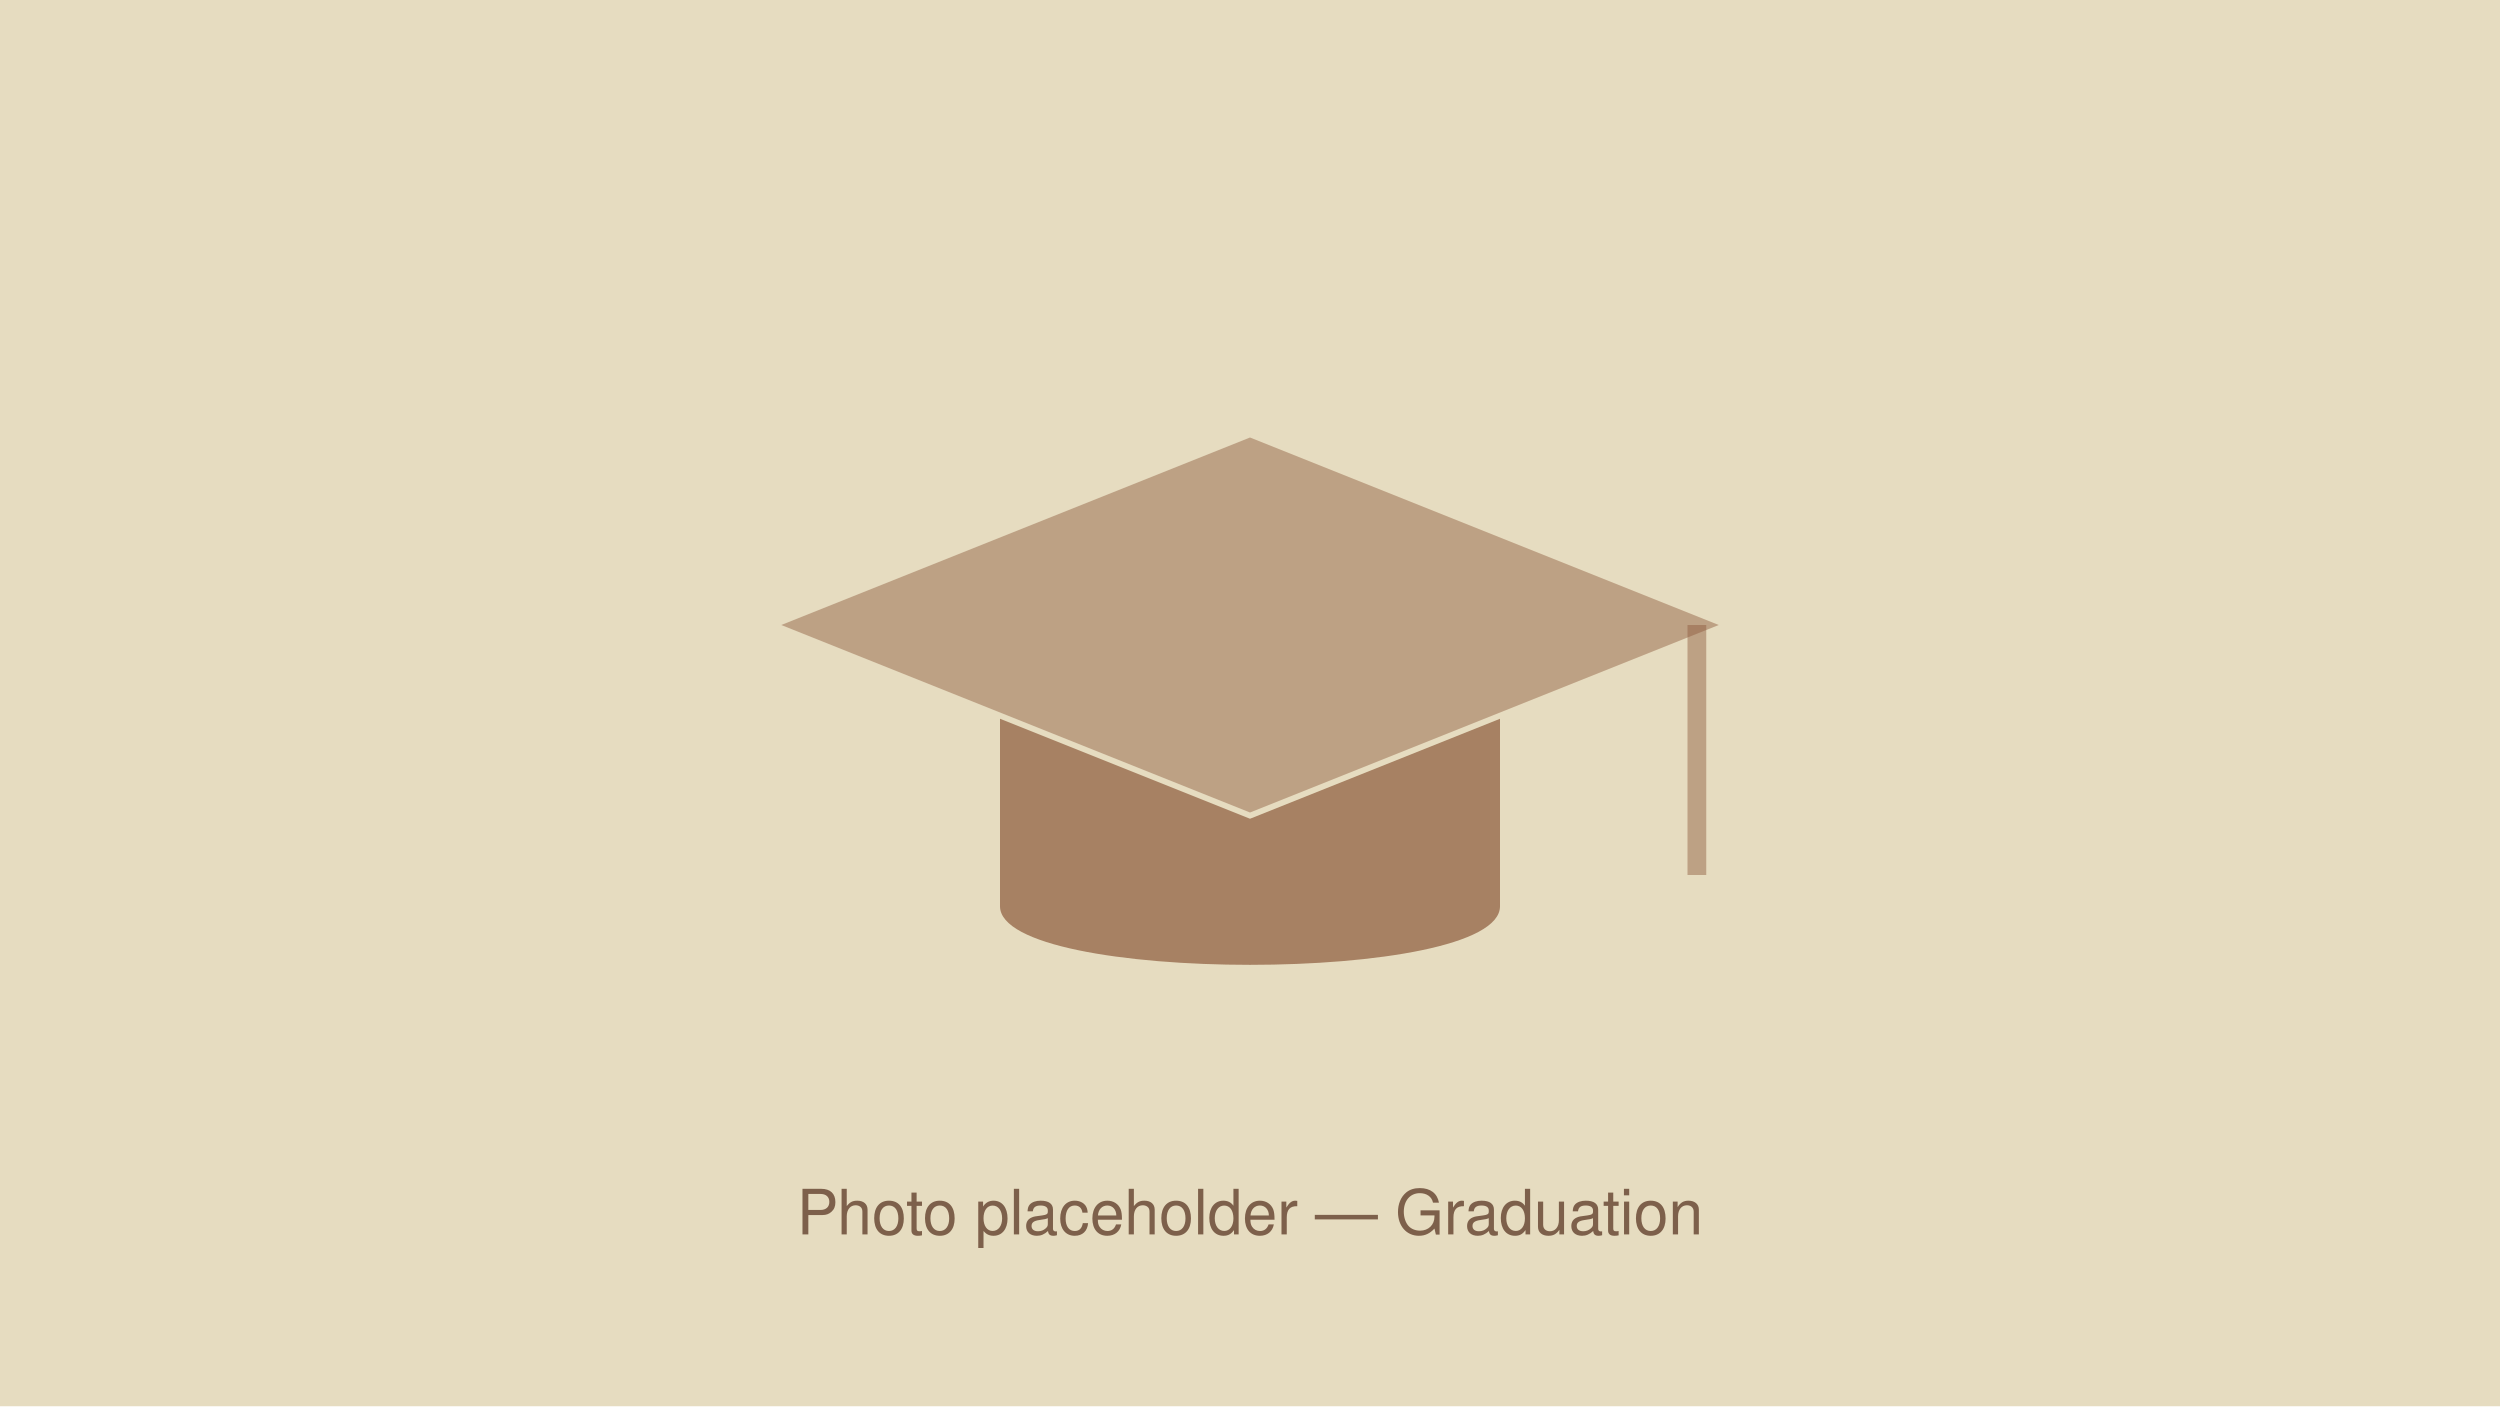
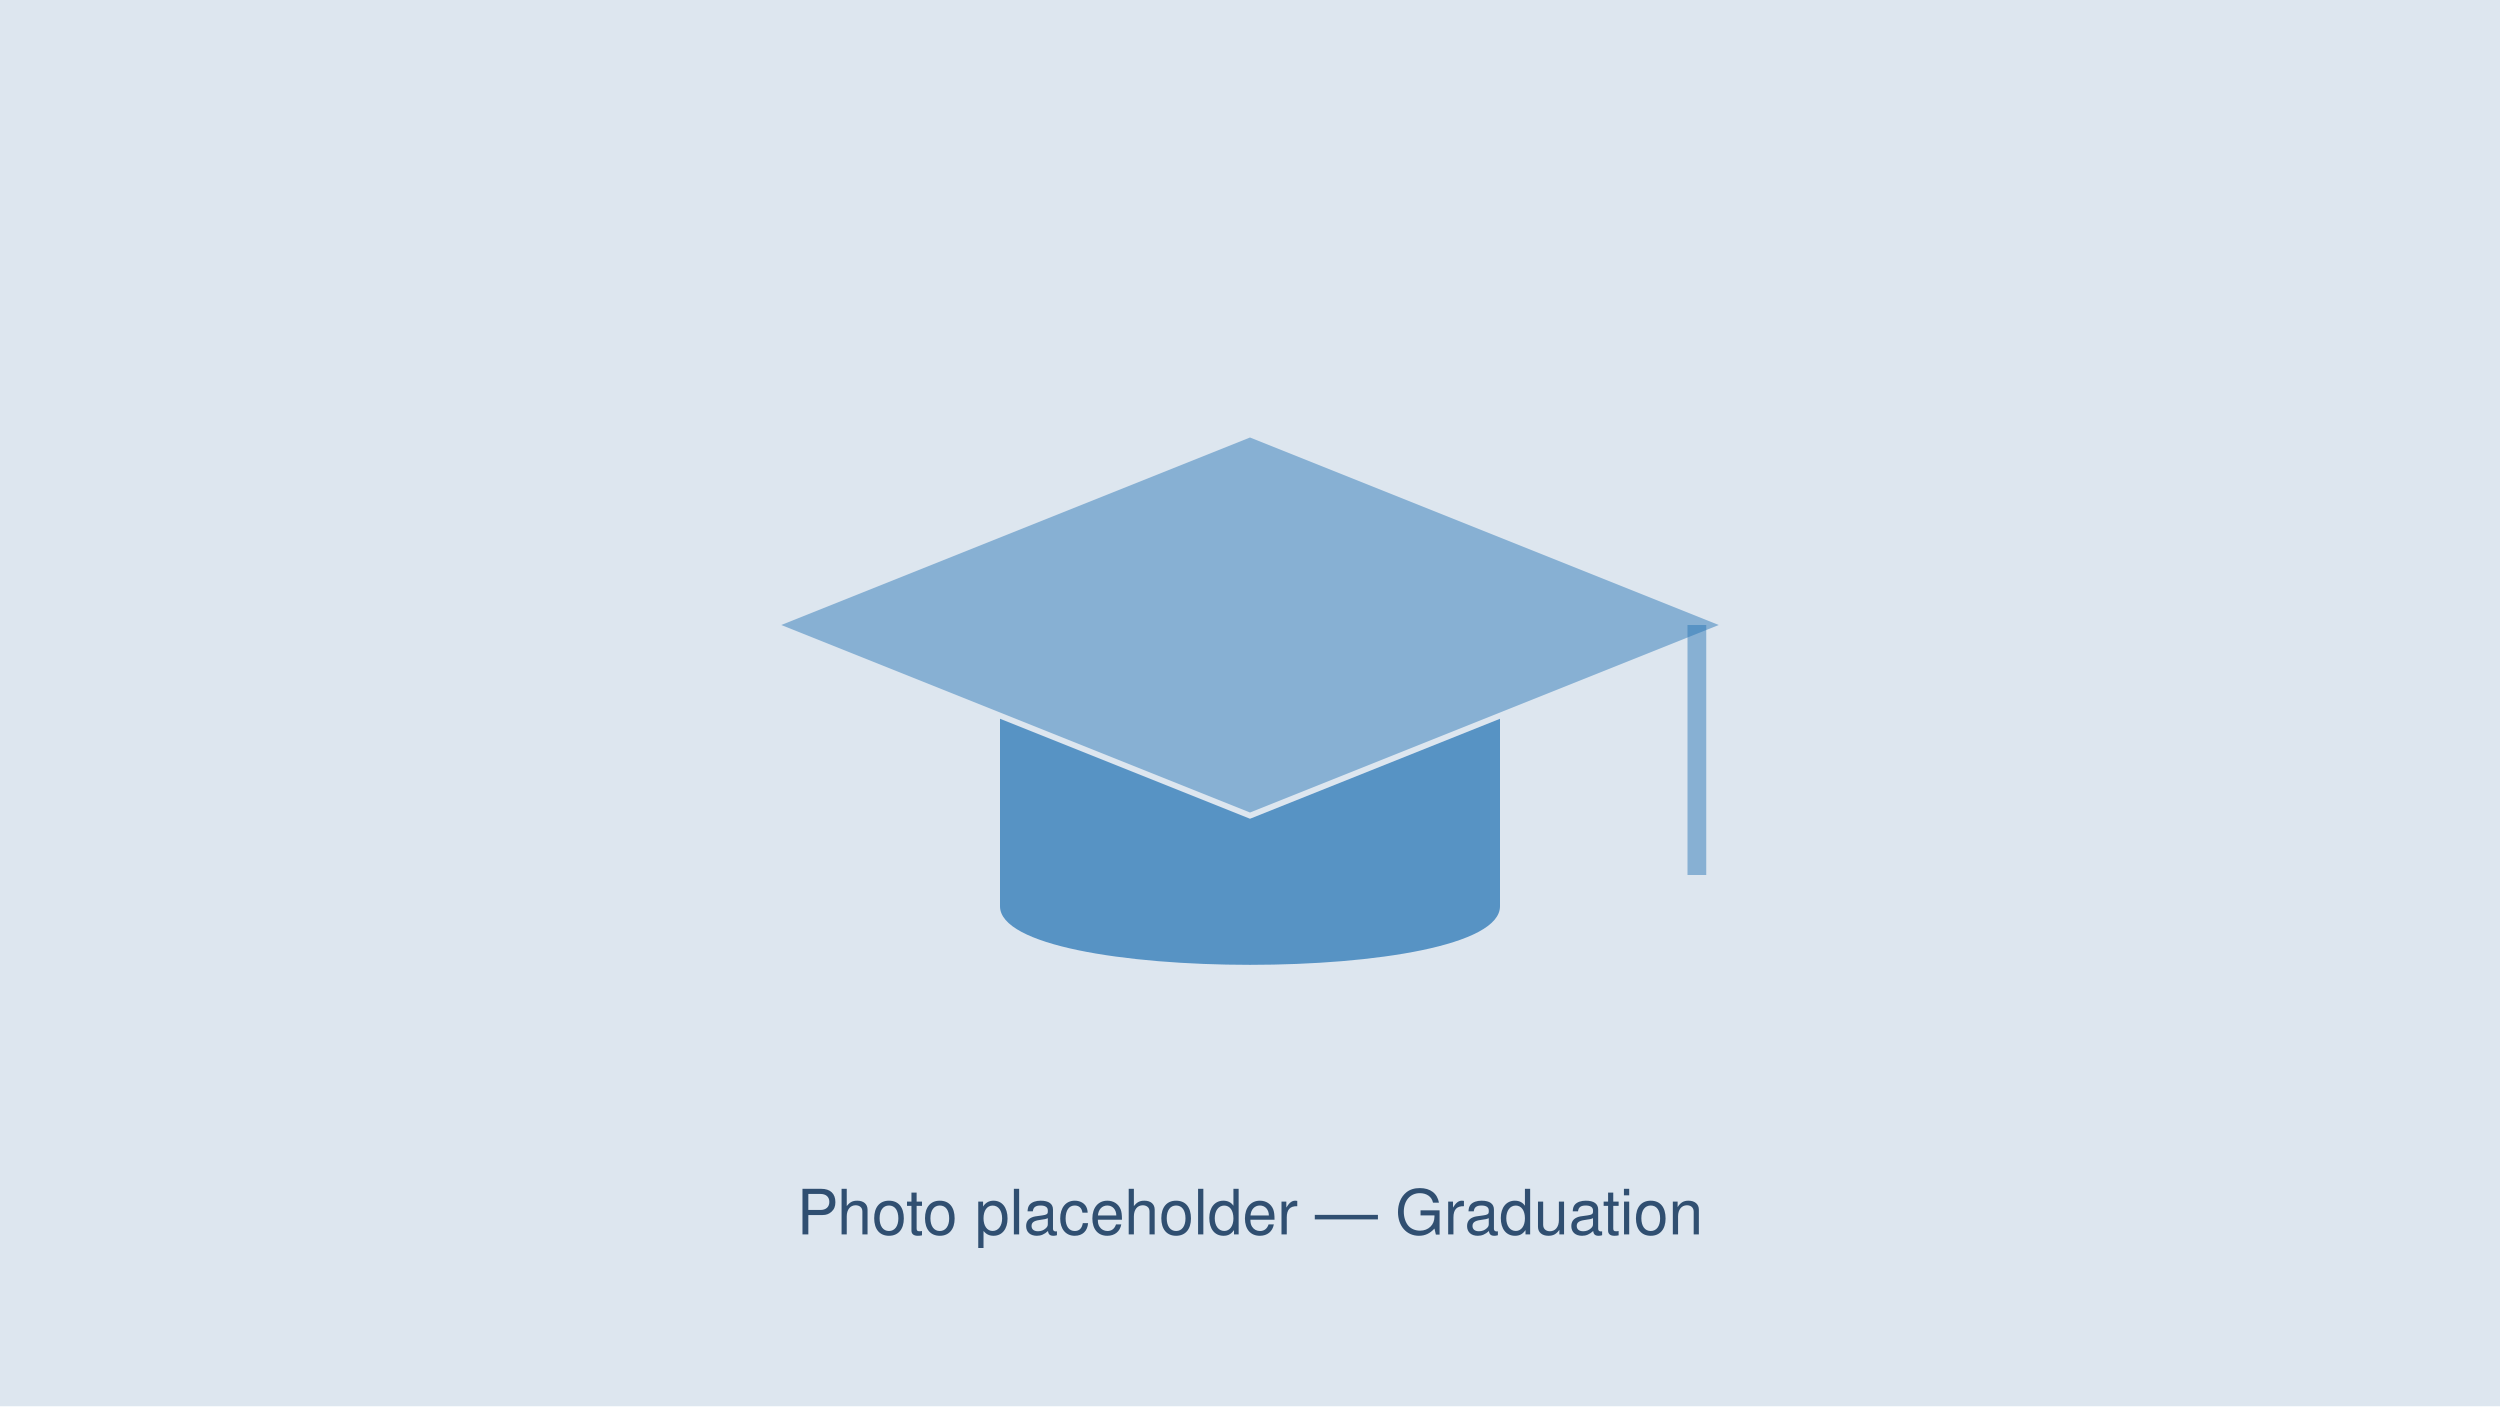
<svg xmlns="http://www.w3.org/2000/svg" viewBox="0 0 800 450">
-   <rect width="800" height="450" fill="#e6dcc0" />
-   <g fill="#8c5a3c" fill-opacity=".45">
+   <rect width="800" height="450" fill="#dde6ef" />
+   <g fill="#1f6fb2" fill-opacity=".45">
    <path d="M400 140 250 200l150 60 150-60z" />
    <path d="M320 230v60c0 25 160 25 160 0v-60l-80 32z" fill-opacity=".7" />
    <rect x="540" y="200" width="6" height="80" />
  </g>
-   <text x="400" y="395" text-anchor="middle" font-family="Helvetica,Arial,sans-serif" font-size="20" fill="#6b4a36" fill-opacity=".85">Photo placeholder — Graduation</text>
+   <text x="400" y="395" text-anchor="middle" font-family="Helvetica,Arial,sans-serif" font-size="20" fill="#12355b" fill-opacity=".85">Photo placeholder — Graduation</text>
</svg>
